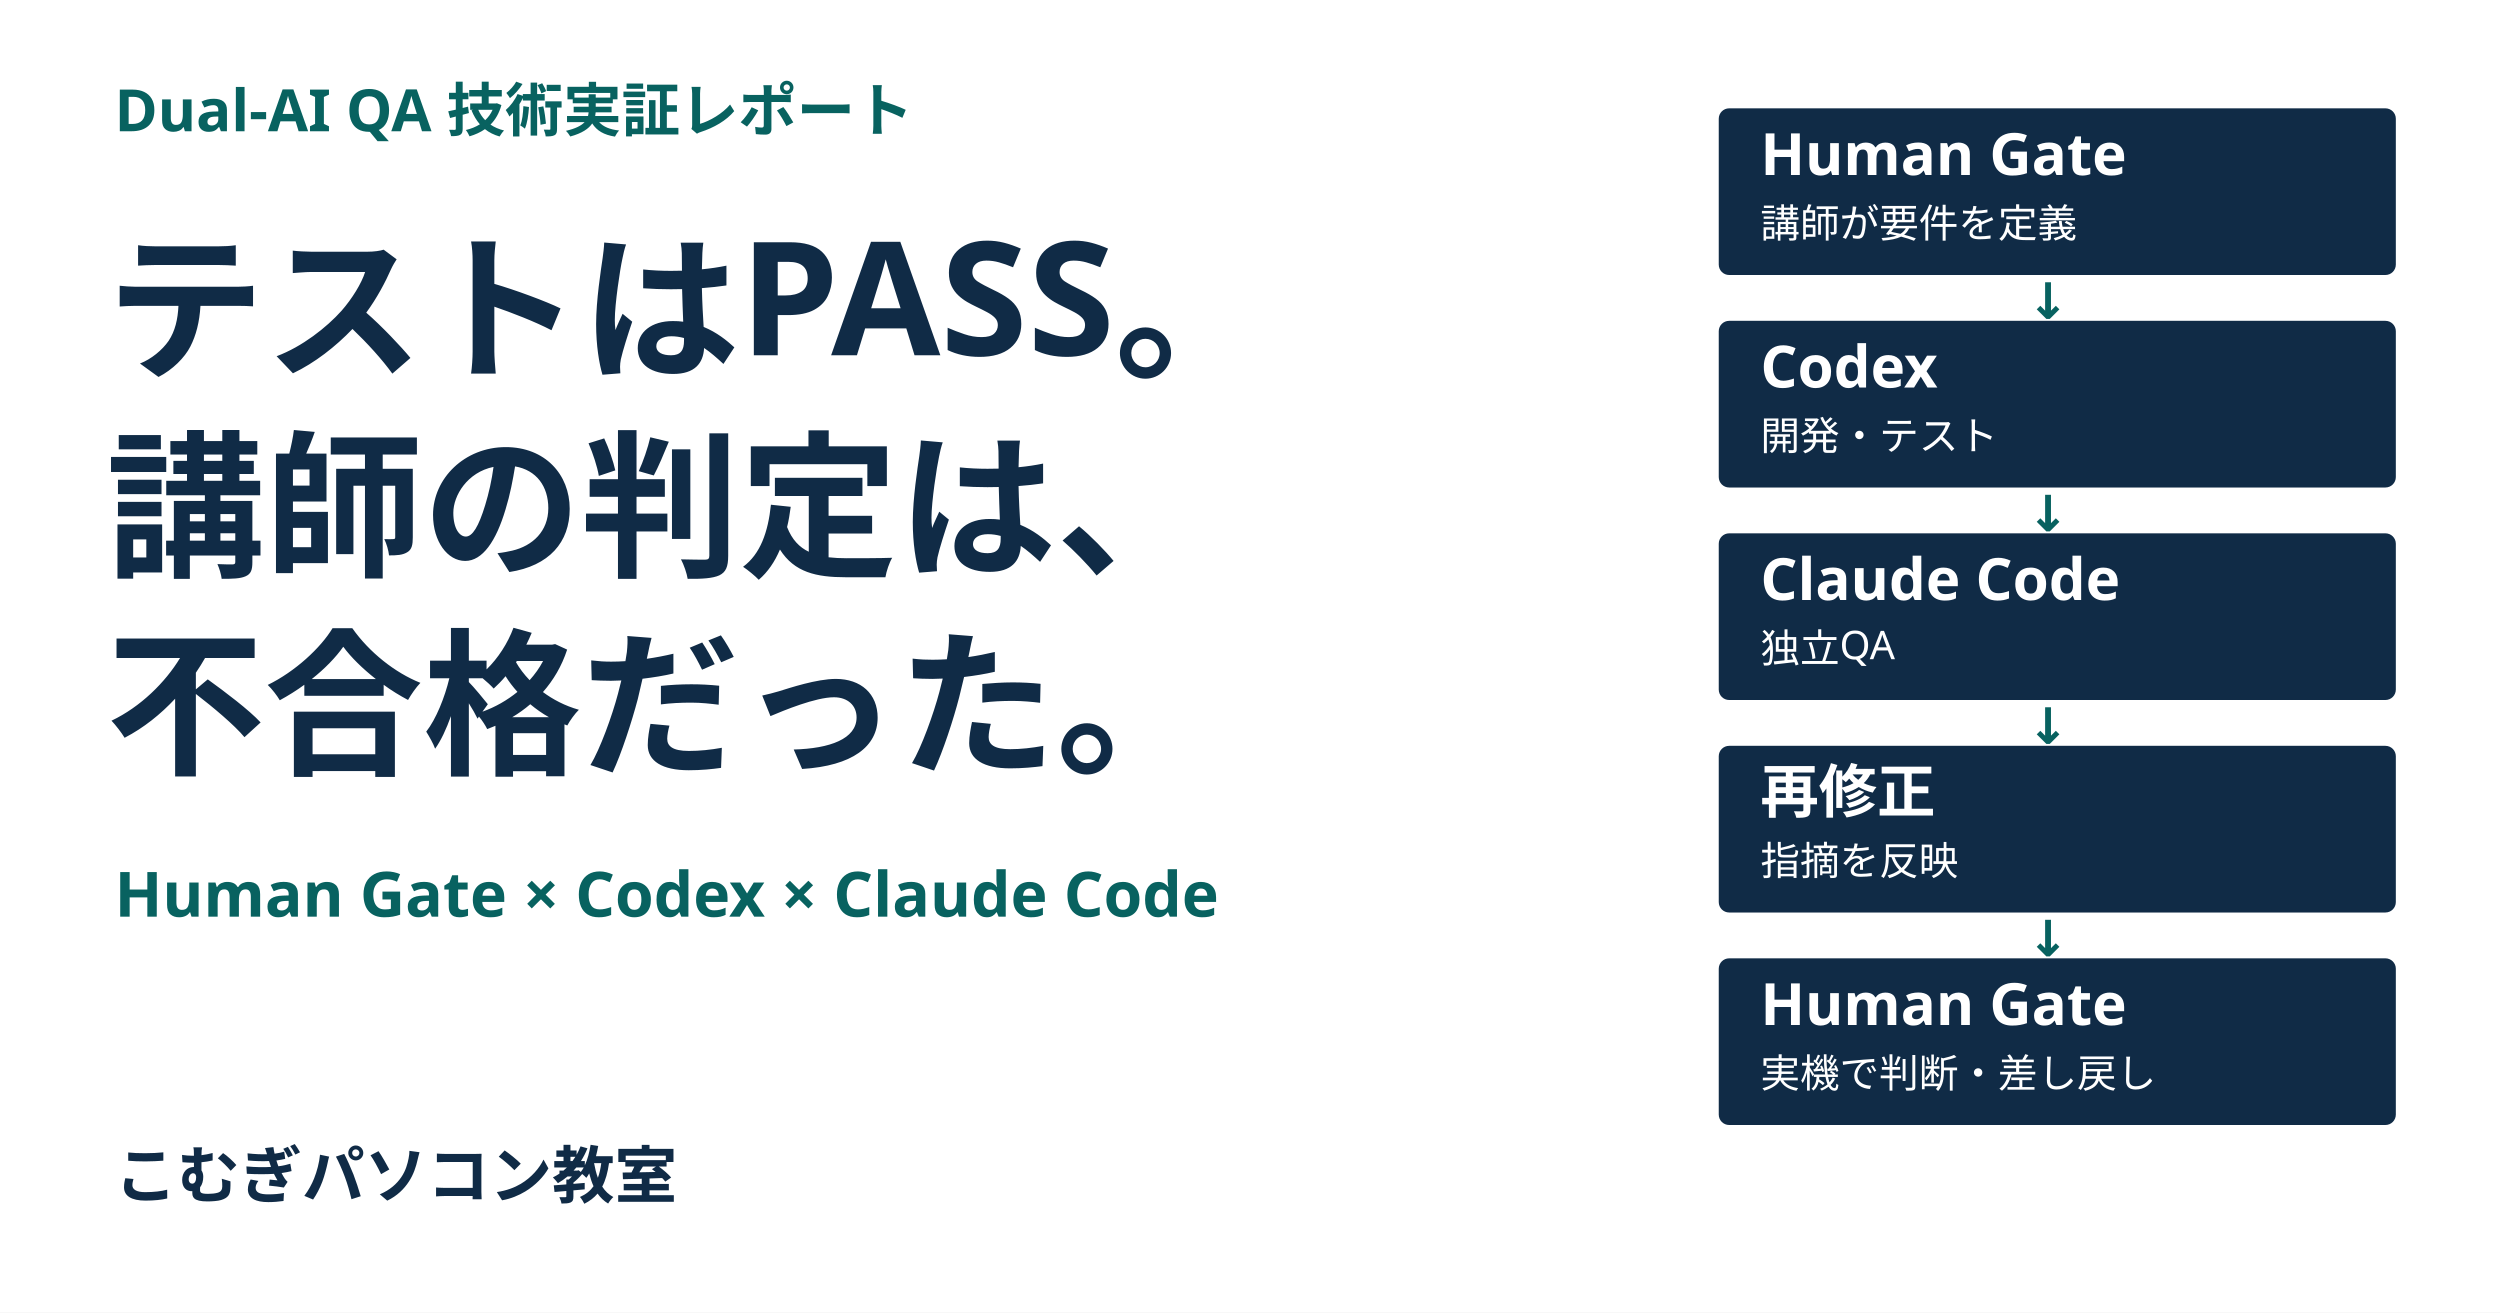
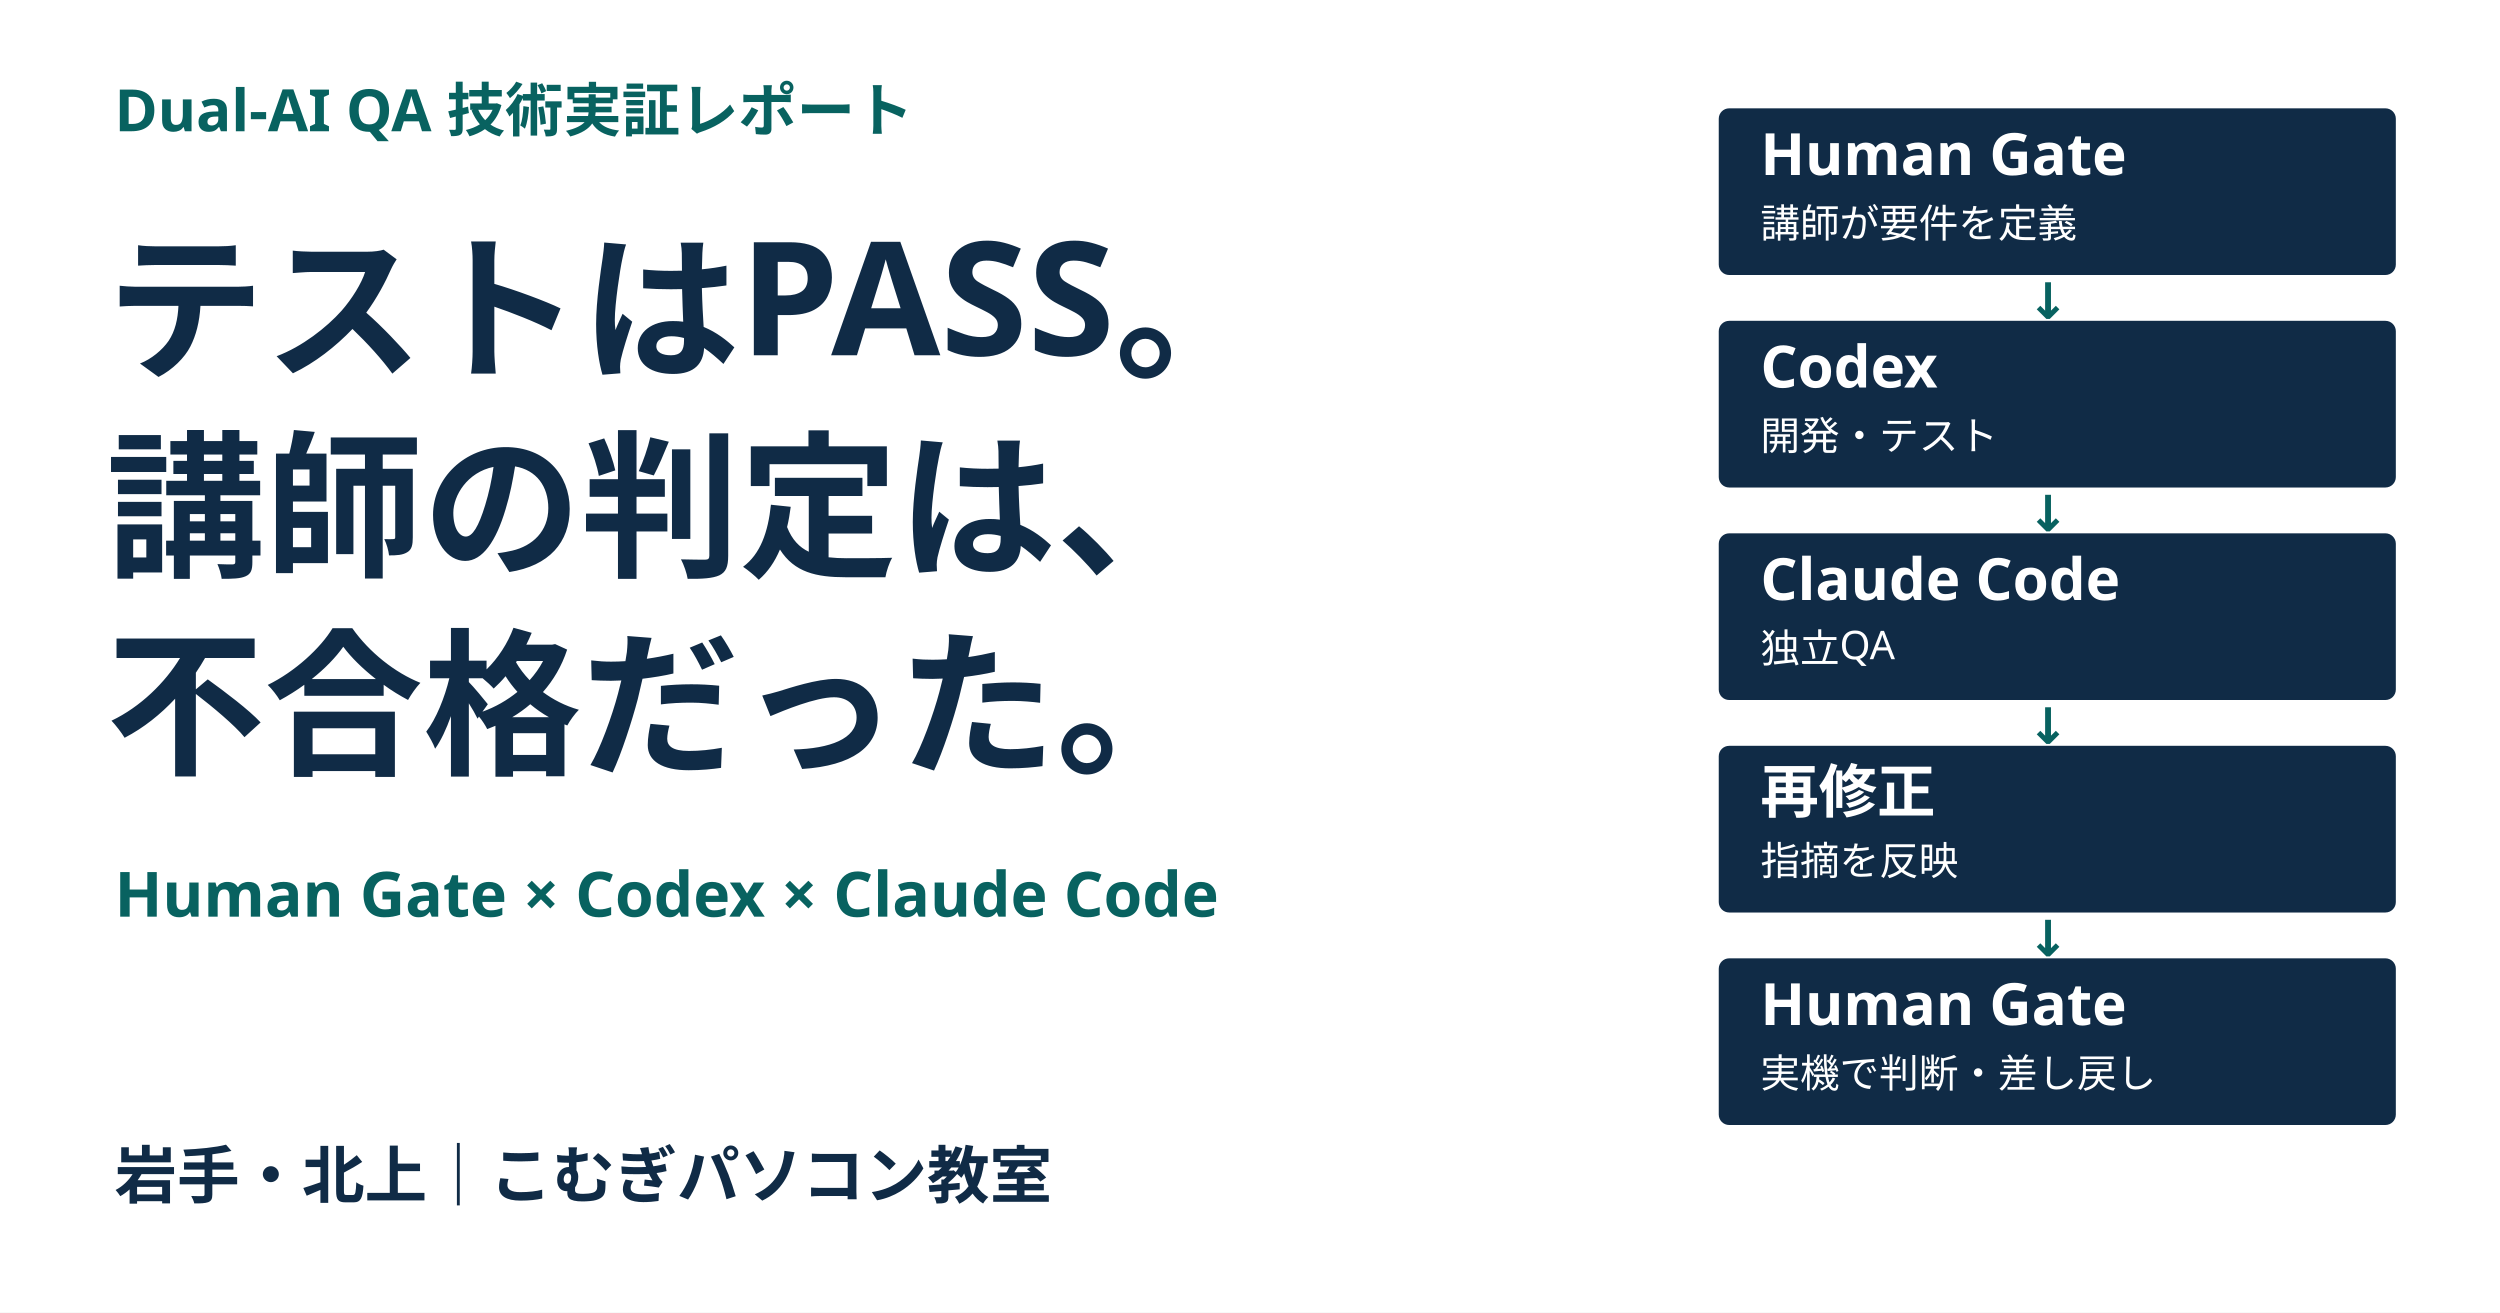
<svg xmlns="http://www.w3.org/2000/svg" width="1200" height="630" viewBox="0 0 1200 630">
  <rect width="1200" height="630" fill="white" />
  <text x="55" y="63" font-family="Yu Gothic,Meiryo,sans-serif" font-size="28" font-weight="700" fill="#086260">Dual-AI QA 技術実証レポート</text>
  <text x="51" y="176" font-family="Yu Gothic,Meiryo,sans-serif" font-size="76" font-weight="700" fill="#102B46">テストはPASS。</text>
  <text x="51" y="271" font-family="Yu Gothic,Meiryo,sans-serif" font-size="76" font-weight="700" fill="#102B46">講師の判定は、</text>
  <text x="51" y="366" font-family="Yu Gothic,Meiryo,sans-serif" font-size="76" font-weight="700" fill="#102B46">不合格だった。</text>
  <text x="55" y="440" font-family="Yu Gothic,Meiryo,sans-serif" font-size="30" font-weight="700" fill="#086260">Human Gate × Codex × Claude Code</text>
-   <text x="55" y="575" font-family="Yu Gothic,Meiryo,sans-serif" font-size="30" font-weight="700" fill="#102B46">こむぎパソコン教室</text>
+   <text x="55" y="575" font-family="Yu Gothic,Meiryo,sans-serif" font-size="30" font-weight="700" fill="#102B46">岩手・北上｜こむぎパソコン教室</text>
  <rect x="825" y="52" width="325" height="80" rx="5" fill="#102b46" />
  <text x="845" y="84" font-family="Yu Gothic,Meiryo,sans-serif" font-size="28" font-weight="700" fill="#FFFFFF">Human Gate</text>
  <text x="845" y="114" font-family="Yu Gothic,Meiryo,sans-serif" font-size="19" font-weight="400" fill="#FFFFFF">講師が要件を定義</text>
  <text x="973" y="153" font-family="Yu Gothic,Meiryo,sans-serif" font-size="24" font-weight="700" fill="#086260">↓</text>
  <rect x="825" y="154" width="325" height="80" rx="5" fill="#102b46" />
  <text x="845" y="186" font-family="Yu Gothic,Meiryo,sans-serif" font-size="28" font-weight="700" fill="#FFFFFF">Codex</text>
  <text x="845" y="216" font-family="Yu Gothic,Meiryo,sans-serif" font-size="19" font-weight="400" fill="#FFFFFF">開発・テスト</text>
  <text x="973" y="255" font-family="Yu Gothic,Meiryo,sans-serif" font-size="24" font-weight="700" fill="#086260">↓</text>
  <rect x="825" y="256" width="325" height="80" rx="5" fill="#102b46" />
  <text x="845" y="288" font-family="Yu Gothic,Meiryo,sans-serif" font-size="28" font-weight="700" fill="#FFFFFF">Claude Code</text>
  <text x="845" y="318" font-family="Yu Gothic,Meiryo,sans-serif" font-size="19" font-weight="400" fill="#FFFFFF">独立QA</text>
  <text x="973" y="357" font-family="Yu Gothic,Meiryo,sans-serif" font-size="24" font-weight="700" fill="#086260">↓</text>
  <rect x="825" y="358" width="325" height="80" rx="5" fill="#102b46" />
  <text x="845" y="390" font-family="Yu Gothic,Meiryo,sans-serif" font-size="28" font-weight="700" fill="#FFFFFF">再修正</text>
  <text x="845" y="420" font-family="Yu Gothic,Meiryo,sans-serif" font-size="19" font-weight="400" fill="#FFFFFF">指摘を反映</text>
  <text x="973" y="459" font-family="Yu Gothic,Meiryo,sans-serif" font-size="24" font-weight="700" fill="#086260">↓</text>
  <rect x="825" y="460" width="325" height="80" rx="5" fill="#102b46" />
  <text x="845" y="492" font-family="Yu Gothic,Meiryo,sans-serif" font-size="28" font-weight="700" fill="#FFFFFF">Human Gate</text>
  <text x="845" y="522" font-family="Yu Gothic,Meiryo,sans-serif" font-size="19" font-weight="400" fill="#FFFFFF">実機で判断・差し戻し</text>
</svg>
